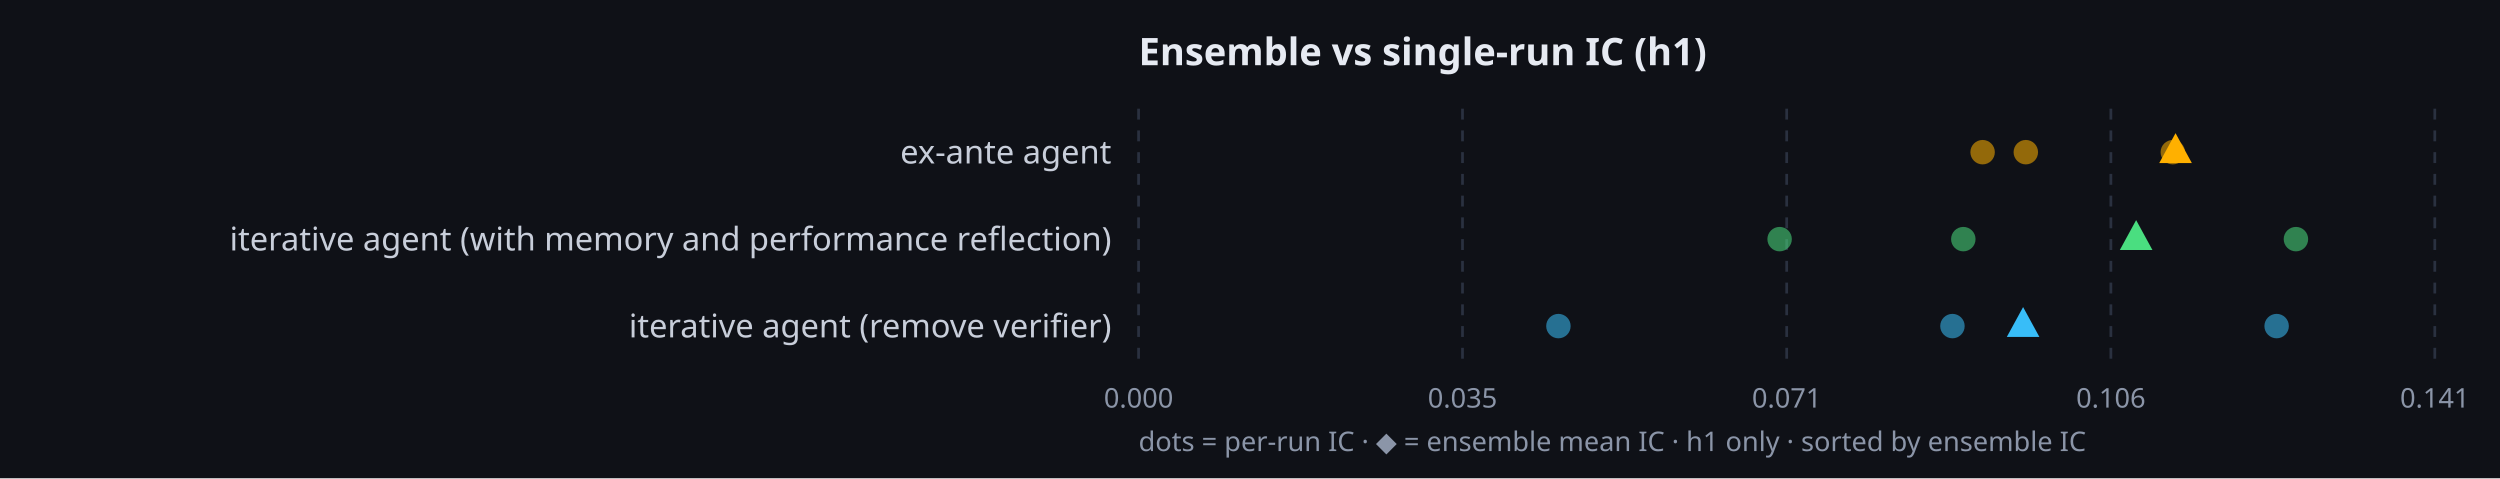
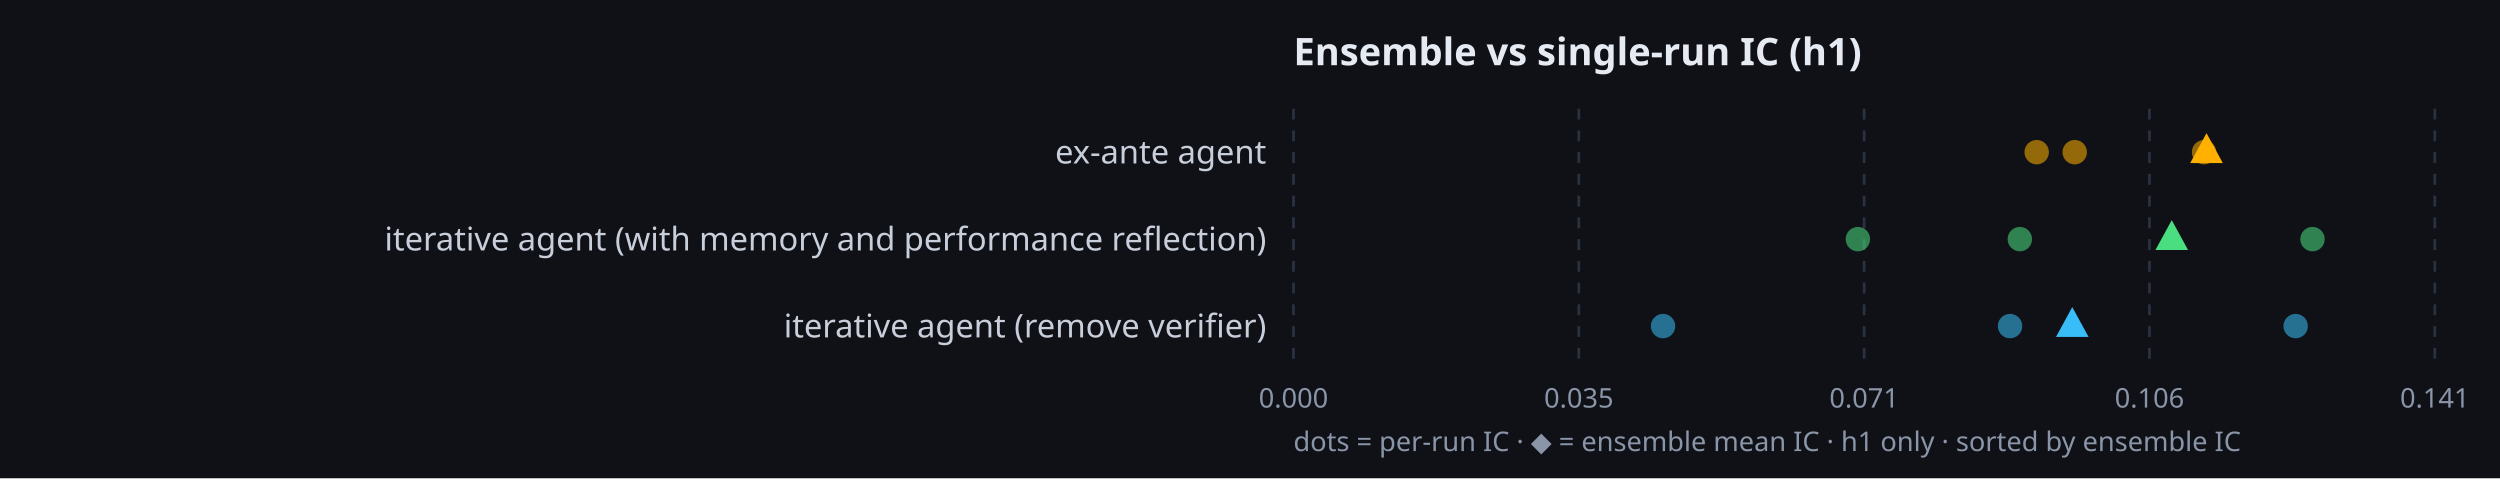
<svg xmlns="http://www.w3.org/2000/svg" viewBox="0 0 920 176" role="img" aria-label="Ensemble vs single-run IC (h1)">
  <rect width="920" height="176" fill="#0f1117" />
-   <text x="419" y="24" fill="#e6eaf2" font-size="14" font-family="ui-sans-serif,system-ui,sans-serif" font-weight="600">Ensemble vs single-run IC (h1)</text>
-   <line x1="419.0" y1="40" x2="419.0" y2="136" stroke="#2a3140" stroke-dasharray="4 4" />
-   <text x="419.0" y="150" fill="#8b95a8" font-size="10" text-anchor="middle" font-family="ui-sans-serif,system-ui,sans-serif">0.000</text>
-   <line x1="538.2" y1="40" x2="538.2" y2="136" stroke="#2a3140" stroke-dasharray="4 4" />
-   <text x="538.2" y="150" fill="#8b95a8" font-size="10" text-anchor="middle" font-family="ui-sans-serif,system-ui,sans-serif">0.035</text>
-   <line x1="657.5" y1="40" x2="657.5" y2="136" stroke="#2a3140" stroke-dasharray="4 4" />
-   <text x="657.5" y="150" fill="#8b95a8" font-size="10" text-anchor="middle" font-family="ui-sans-serif,system-ui,sans-serif">0.071</text>
-   <line x1="776.8" y1="40" x2="776.8" y2="136" stroke="#2a3140" stroke-dasharray="4 4" />
-   <text x="776.8" y="150" fill="#8b95a8" font-size="10" text-anchor="middle" font-family="ui-sans-serif,system-ui,sans-serif">0.106</text>
+   <text x="476" y="24" fill="#e6eaf2" font-size="14" font-family="ui-sans-serif,system-ui,sans-serif" font-weight="600">Ensemble vs single-run IC (h1)</text>
+   <line x1="476.0" y1="40" x2="476.0" y2="136" stroke="#2a3140" stroke-dasharray="4 4" />
+   <text x="476.0" y="150" fill="#8b95a8" font-size="10" text-anchor="middle" font-family="ui-sans-serif,system-ui,sans-serif">0.000</text>
+   <line x1="581.0" y1="40" x2="581.0" y2="136" stroke="#2a3140" stroke-dasharray="4 4" />
+   <text x="581.0" y="150" fill="#8b95a8" font-size="10" text-anchor="middle" font-family="ui-sans-serif,system-ui,sans-serif">0.035</text>
+   <line x1="686.0" y1="40" x2="686.0" y2="136" stroke="#2a3140" stroke-dasharray="4 4" />
+   <text x="686.0" y="150" fill="#8b95a8" font-size="10" text-anchor="middle" font-family="ui-sans-serif,system-ui,sans-serif">0.071</text>
+   <line x1="791.0" y1="40" x2="791.0" y2="136" stroke="#2a3140" stroke-dasharray="4 4" />
+   <text x="791.0" y="150" fill="#8b95a8" font-size="10" text-anchor="middle" font-family="ui-sans-serif,system-ui,sans-serif">0.106</text>
  <line x1="896.0" y1="40" x2="896.0" y2="136" stroke="#2a3140" stroke-dasharray="4 4" />
  <text x="896.0" y="150" fill="#8b95a8" font-size="10" text-anchor="middle" font-family="ui-sans-serif,system-ui,sans-serif">0.141</text>
-   <circle cx="799.6" cy="56.0" r="4.5" fill="#ffb000" opacity="0.55" />
-   <circle cx="745.5" cy="56.0" r="4.5" fill="#ffb000" opacity="0.55" />
-   <circle cx="729.6" cy="56.0" r="4.5" fill="#ffb000" opacity="0.55" />
-   <polygon points="800.6,49.0 806.6,60.0 794.6,60.0" fill="#ffb000" />
-   <text x="409" y="56.0" fill="#c8ceda" font-size="12" text-anchor="end" dominant-baseline="middle" font-family="ui-sans-serif,system-ui,sans-serif">ex-ante agent</text>
-   <circle cx="844.9" cy="88.0" r="4.5" fill="#4ade80" opacity="0.55" />
-   <circle cx="654.9" cy="88.0" r="4.5" fill="#4ade80" opacity="0.55" />
-   <circle cx="722.5" cy="88.0" r="4.5" fill="#4ade80" opacity="0.55" />
-   <polygon points="786.1,81.0 792.1,92.0 780.1,92.0" fill="#4ade80" />
-   <text x="409" y="88.0" fill="#c8ceda" font-size="12" text-anchor="end" dominant-baseline="middle" font-family="ui-sans-serif,system-ui,sans-serif">iterative agent (with memory and performance reflection)</text>
-   <circle cx="573.5" cy="120.0" r="4.5" fill="#38bdf8" opacity="0.55" />
-   <circle cx="718.5" cy="120.0" r="4.5" fill="#38bdf8" opacity="0.55" />
-   <circle cx="837.8" cy="120.0" r="4.5" fill="#38bdf8" opacity="0.55" />
-   <polygon points="744.5,113.0 750.5,124.0 738.5,124.0" fill="#38bdf8" />
-   <text x="409" y="120.0" fill="#c8ceda" font-size="12" text-anchor="end" dominant-baseline="middle" font-family="ui-sans-serif,system-ui,sans-serif">iterative agent (remove verifier)</text>
-   <text x="419" y="166" fill="#8b95a8" font-size="10" font-family="ui-sans-serif,system-ui,sans-serif">dots = per-run IC · ◆ = ensemble mean IC · h1 only · sorted by ensemble IC</text>
+   <circle cx="811.1" cy="56.0" r="4.5" fill="#ffb000" opacity="0.55" />
+   <circle cx="763.5" cy="56.0" r="4.5" fill="#ffb000" opacity="0.55" />
+   <circle cx="749.5" cy="56.0" r="4.5" fill="#ffb000" opacity="0.55" />
+   <polygon points="812.0,49.0 818.0,60.0 806.0,60.0" fill="#ffb000" />
+   <text x="466" y="56.0" fill="#c8ceda" font-size="12" text-anchor="end" dominant-baseline="middle" font-family="ui-sans-serif,system-ui,sans-serif">ex-ante agent</text>
+   <circle cx="851.0" cy="88.0" r="4.5" fill="#4ade80" opacity="0.55" />
+   <circle cx="683.7" cy="88.0" r="4.5" fill="#4ade80" opacity="0.55" />
+   <circle cx="743.3" cy="88.0" r="4.5" fill="#4ade80" opacity="0.55" />
+   <polygon points="799.2,81.0 805.2,92.0 793.2,92.0" fill="#4ade80" />
+   <text x="466" y="88.0" fill="#c8ceda" font-size="12" text-anchor="end" dominant-baseline="middle" font-family="ui-sans-serif,system-ui,sans-serif">iterative agent (with memory and performance reflection)</text>
+   <circle cx="612.0" cy="120.0" r="4.5" fill="#38bdf8" opacity="0.55" />
+   <circle cx="739.7" cy="120.0" r="4.5" fill="#38bdf8" opacity="0.55" />
+   <circle cx="844.8" cy="120.0" r="4.5" fill="#38bdf8" opacity="0.55" />
+   <polygon points="762.6,113.0 768.6,124.0 756.6,124.0" fill="#38bdf8" />
+   <text x="466" y="120.0" fill="#c8ceda" font-size="12" text-anchor="end" dominant-baseline="middle" font-family="ui-sans-serif,system-ui,sans-serif">iterative agent (remove verifier)</text>
+   <text x="476" y="166" fill="#8b95a8" font-size="10" font-family="ui-sans-serif,system-ui,sans-serif">dots = per-run IC · ◆ = ensemble mean IC · h1 only · sorted by ensemble IC</text>
</svg>
